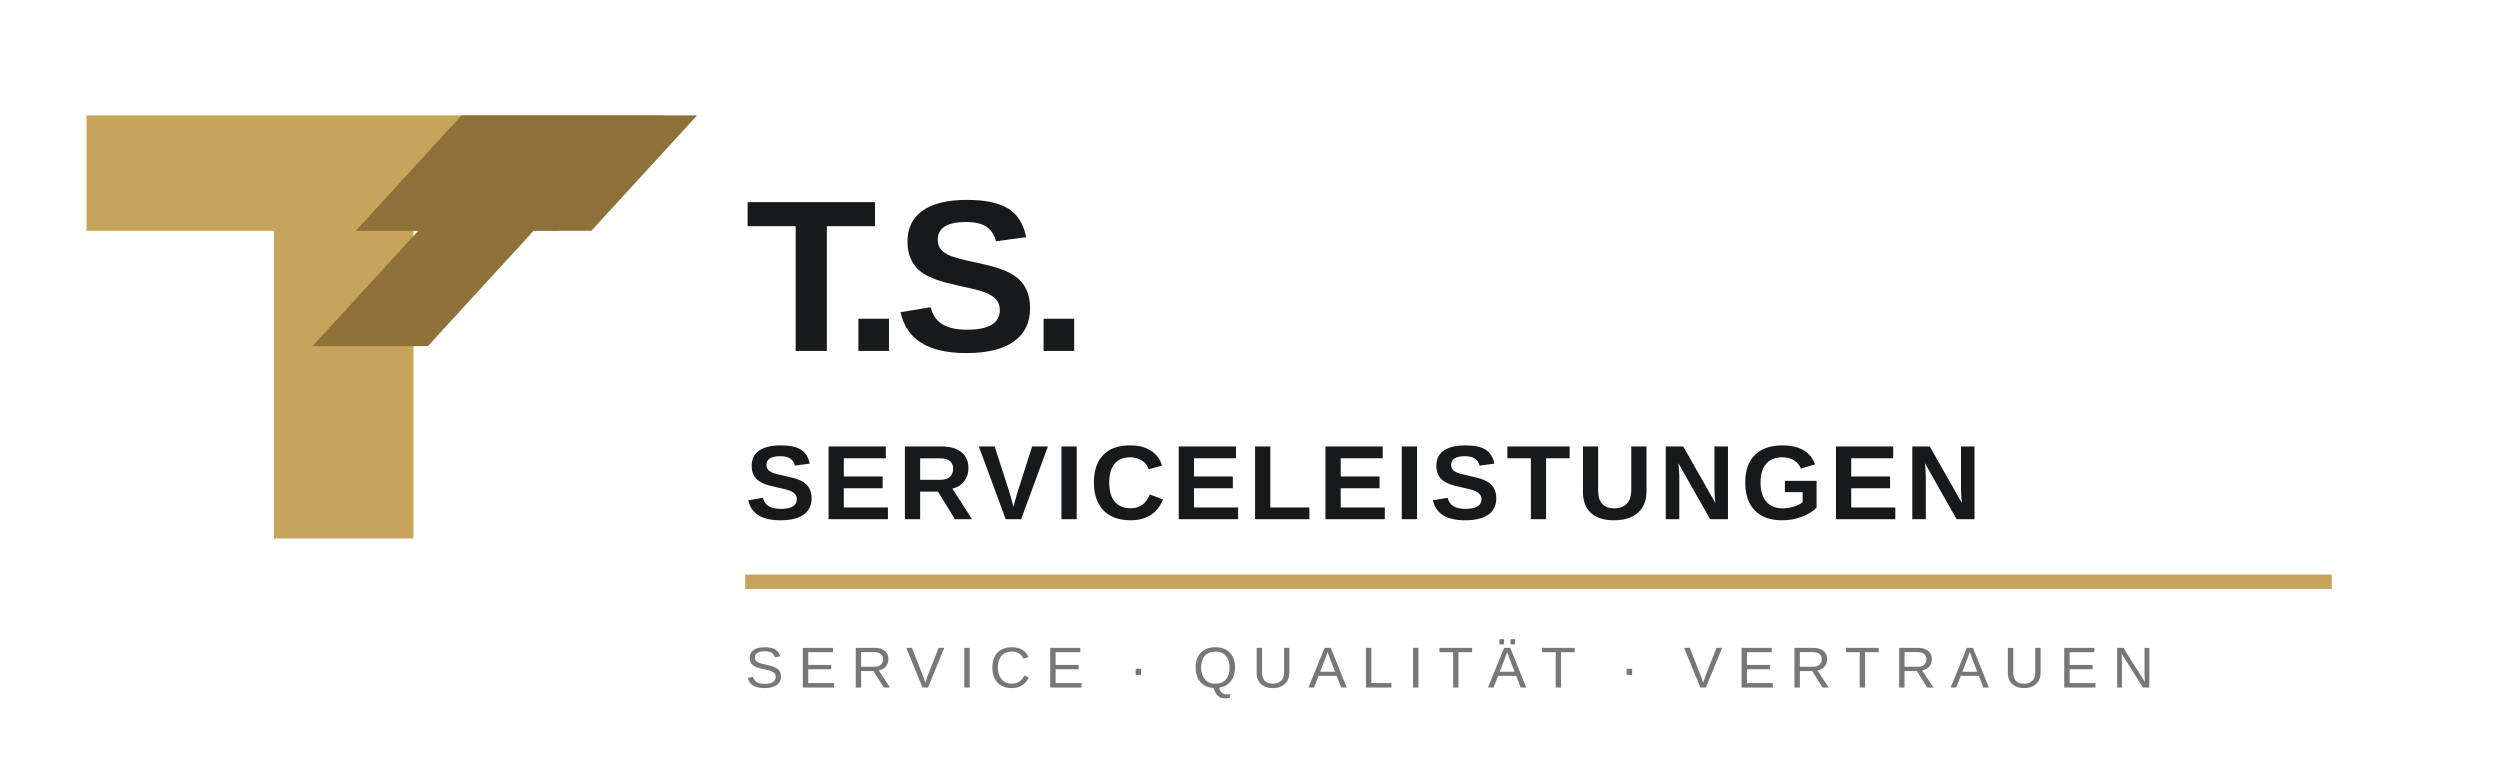
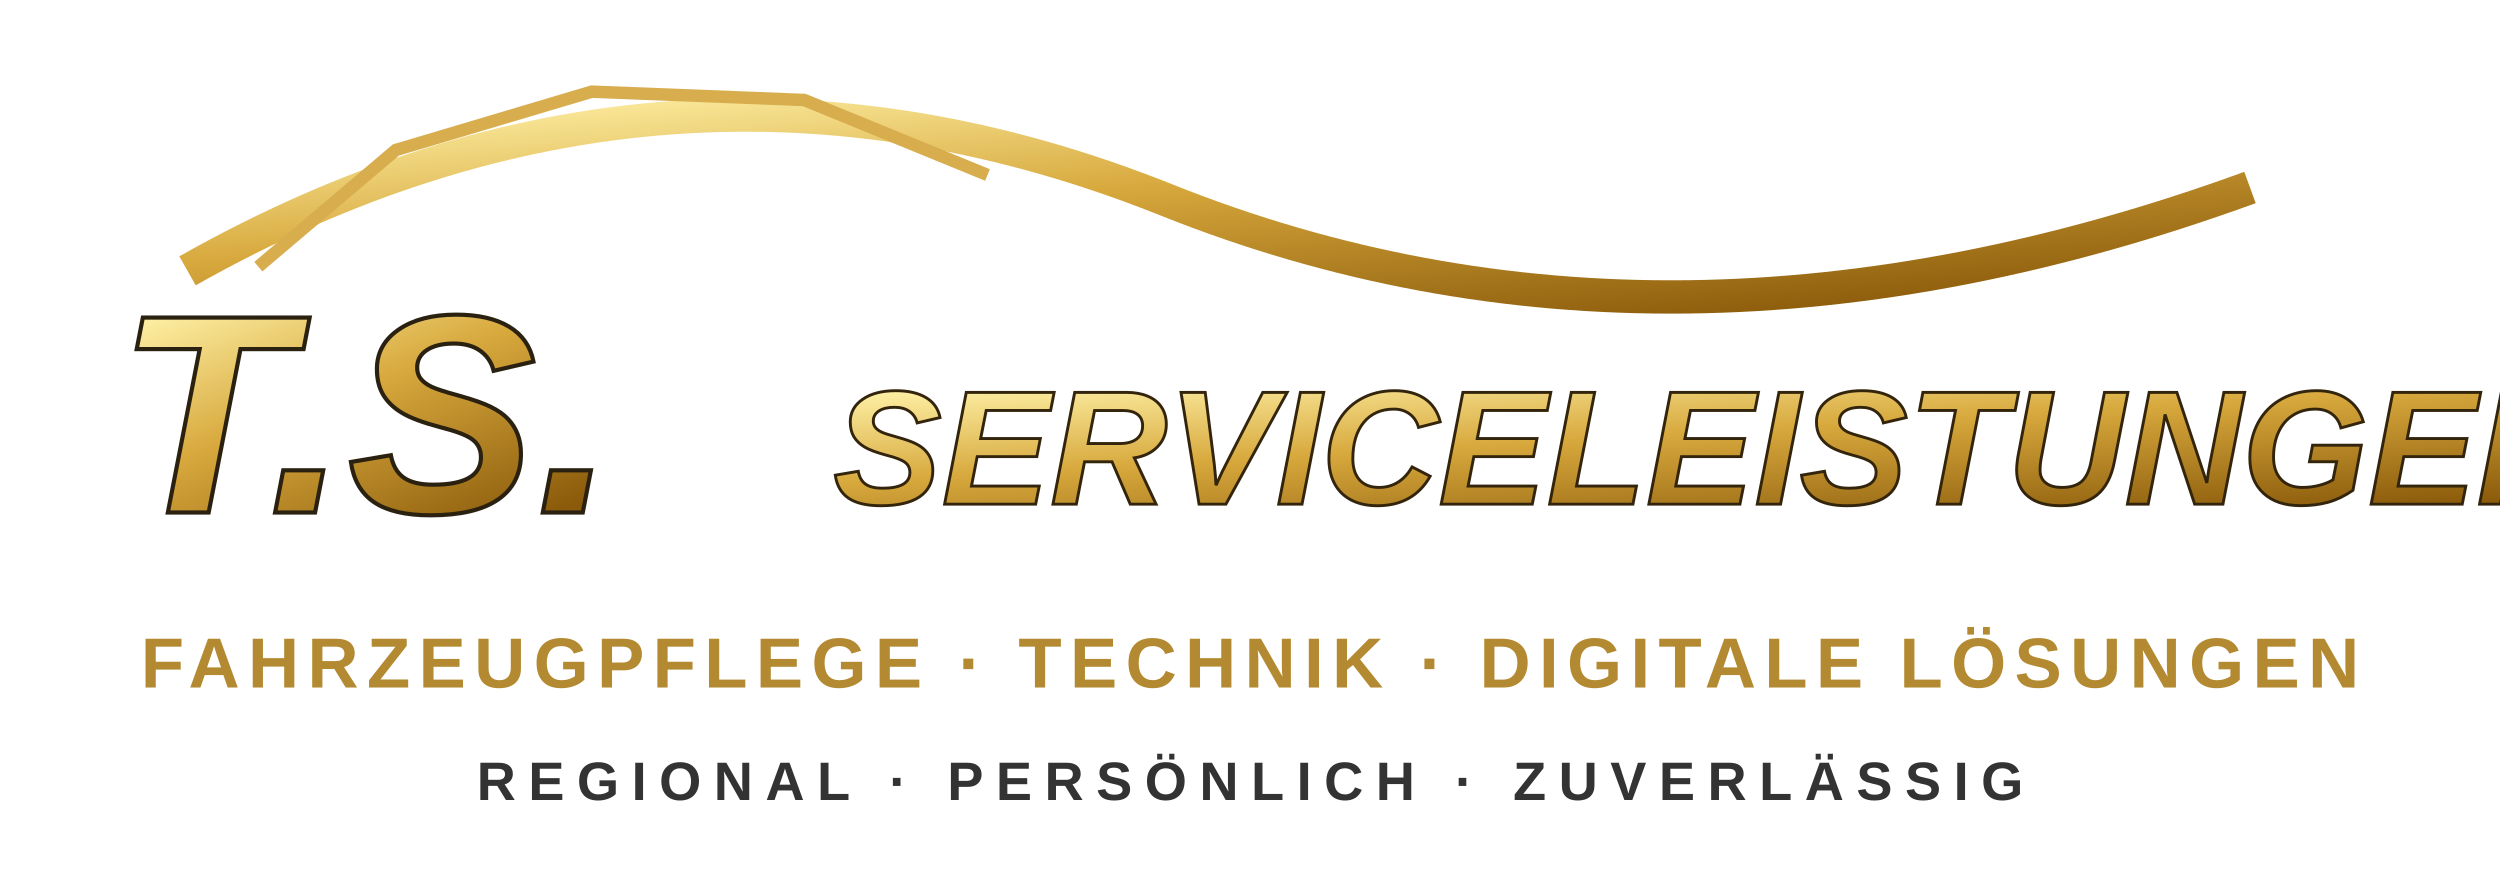
- <svg xmlns="http://www.w3.org/2000/svg" viewBox="0 0 520 160" role="img" aria-labelledby="title">
-   <rect width="520" height="160" fill="none" />
-   <path d="M18 24H138L116 48H86V112H57V48H18Z" fill="#c6a45b" />
-   <path d="M96 24H145L123 48H111L89 72H65L87 48H74Z" fill="#8e7138" />
-   <text x="155" y="73" font-family="Arial,Helvetica,sans-serif" font-size="45" font-weight="800" fill="#17191b" letter-spacing="-2">T.S.</text>
-   <text x="155" y="108" font-family="Arial,Helvetica,sans-serif" font-size="22" font-weight="700" fill="#17191b" letter-spacing="1.2">SERVICELEISTUNGEN</text>
-   <path d="M155 121H485" stroke="#c6a45b" stroke-width="3" />
-   <text x="155" y="143" font-family="Arial,Helvetica,sans-serif" font-size="12" fill="#777" letter-spacing="3">SERVICE · QUALITÄT · VERTRAUEN</text>
+ <svg xmlns="http://www.w3.org/2000/svg" viewBox="0 0 600 210">
+   <defs>
+     <linearGradient id="g" x1="0" x2="0.9" y1="0" y2="1">
+       <stop stop-color="#fff2a8" />
+       <stop offset=".45" stop-color="#d7a83c" />
+       <stop offset="1" stop-color="#8b5b0b" />
+     </linearGradient>
+   </defs>
+   <rect width="600" height="210" fill="none" />
+   <path d="M45 65 Q160 0 280 48 T540 45" fill="none" stroke="url(#g)" stroke-width="8" />
+   <path d="M62 64 L95 36 L142 22 L193 24 L237 42" fill="none" stroke="#d8ad4e" stroke-width="3" />
+   <text x="28" y="123" font-family="Arial,sans-serif" font-size="68" font-weight="900" font-style="italic" fill="url(#g)" stroke="#2a2110" stroke-width="1">T.S.</text>
+   <text x="200" y="121" font-family="Arial,sans-serif" font-size="39" font-weight="800" font-style="italic" fill="url(#g)" stroke="#33240c" stroke-width=".7">SERVICELEISTUNGEN</text>
+   <path d="M25 137 H575" stroke="url(#g)" stroke-width="3" />
+   <text x="300" y="165" text-anchor="middle" font-family="Arial,sans-serif" font-size="17" font-weight="700" letter-spacing="2" fill="#b38a31">FAHRZEUGPFLEGE · TECHNIK · DIGITALE LÖSUNGEN</text>
+   <text x="300" y="192" text-anchor="middle" font-family="Arial,sans-serif" font-size="13" font-weight="700" letter-spacing="3" fill="#333">REGIONAL · PERSÖNLICH · ZUVERLÄSSIG</text>
</svg>
